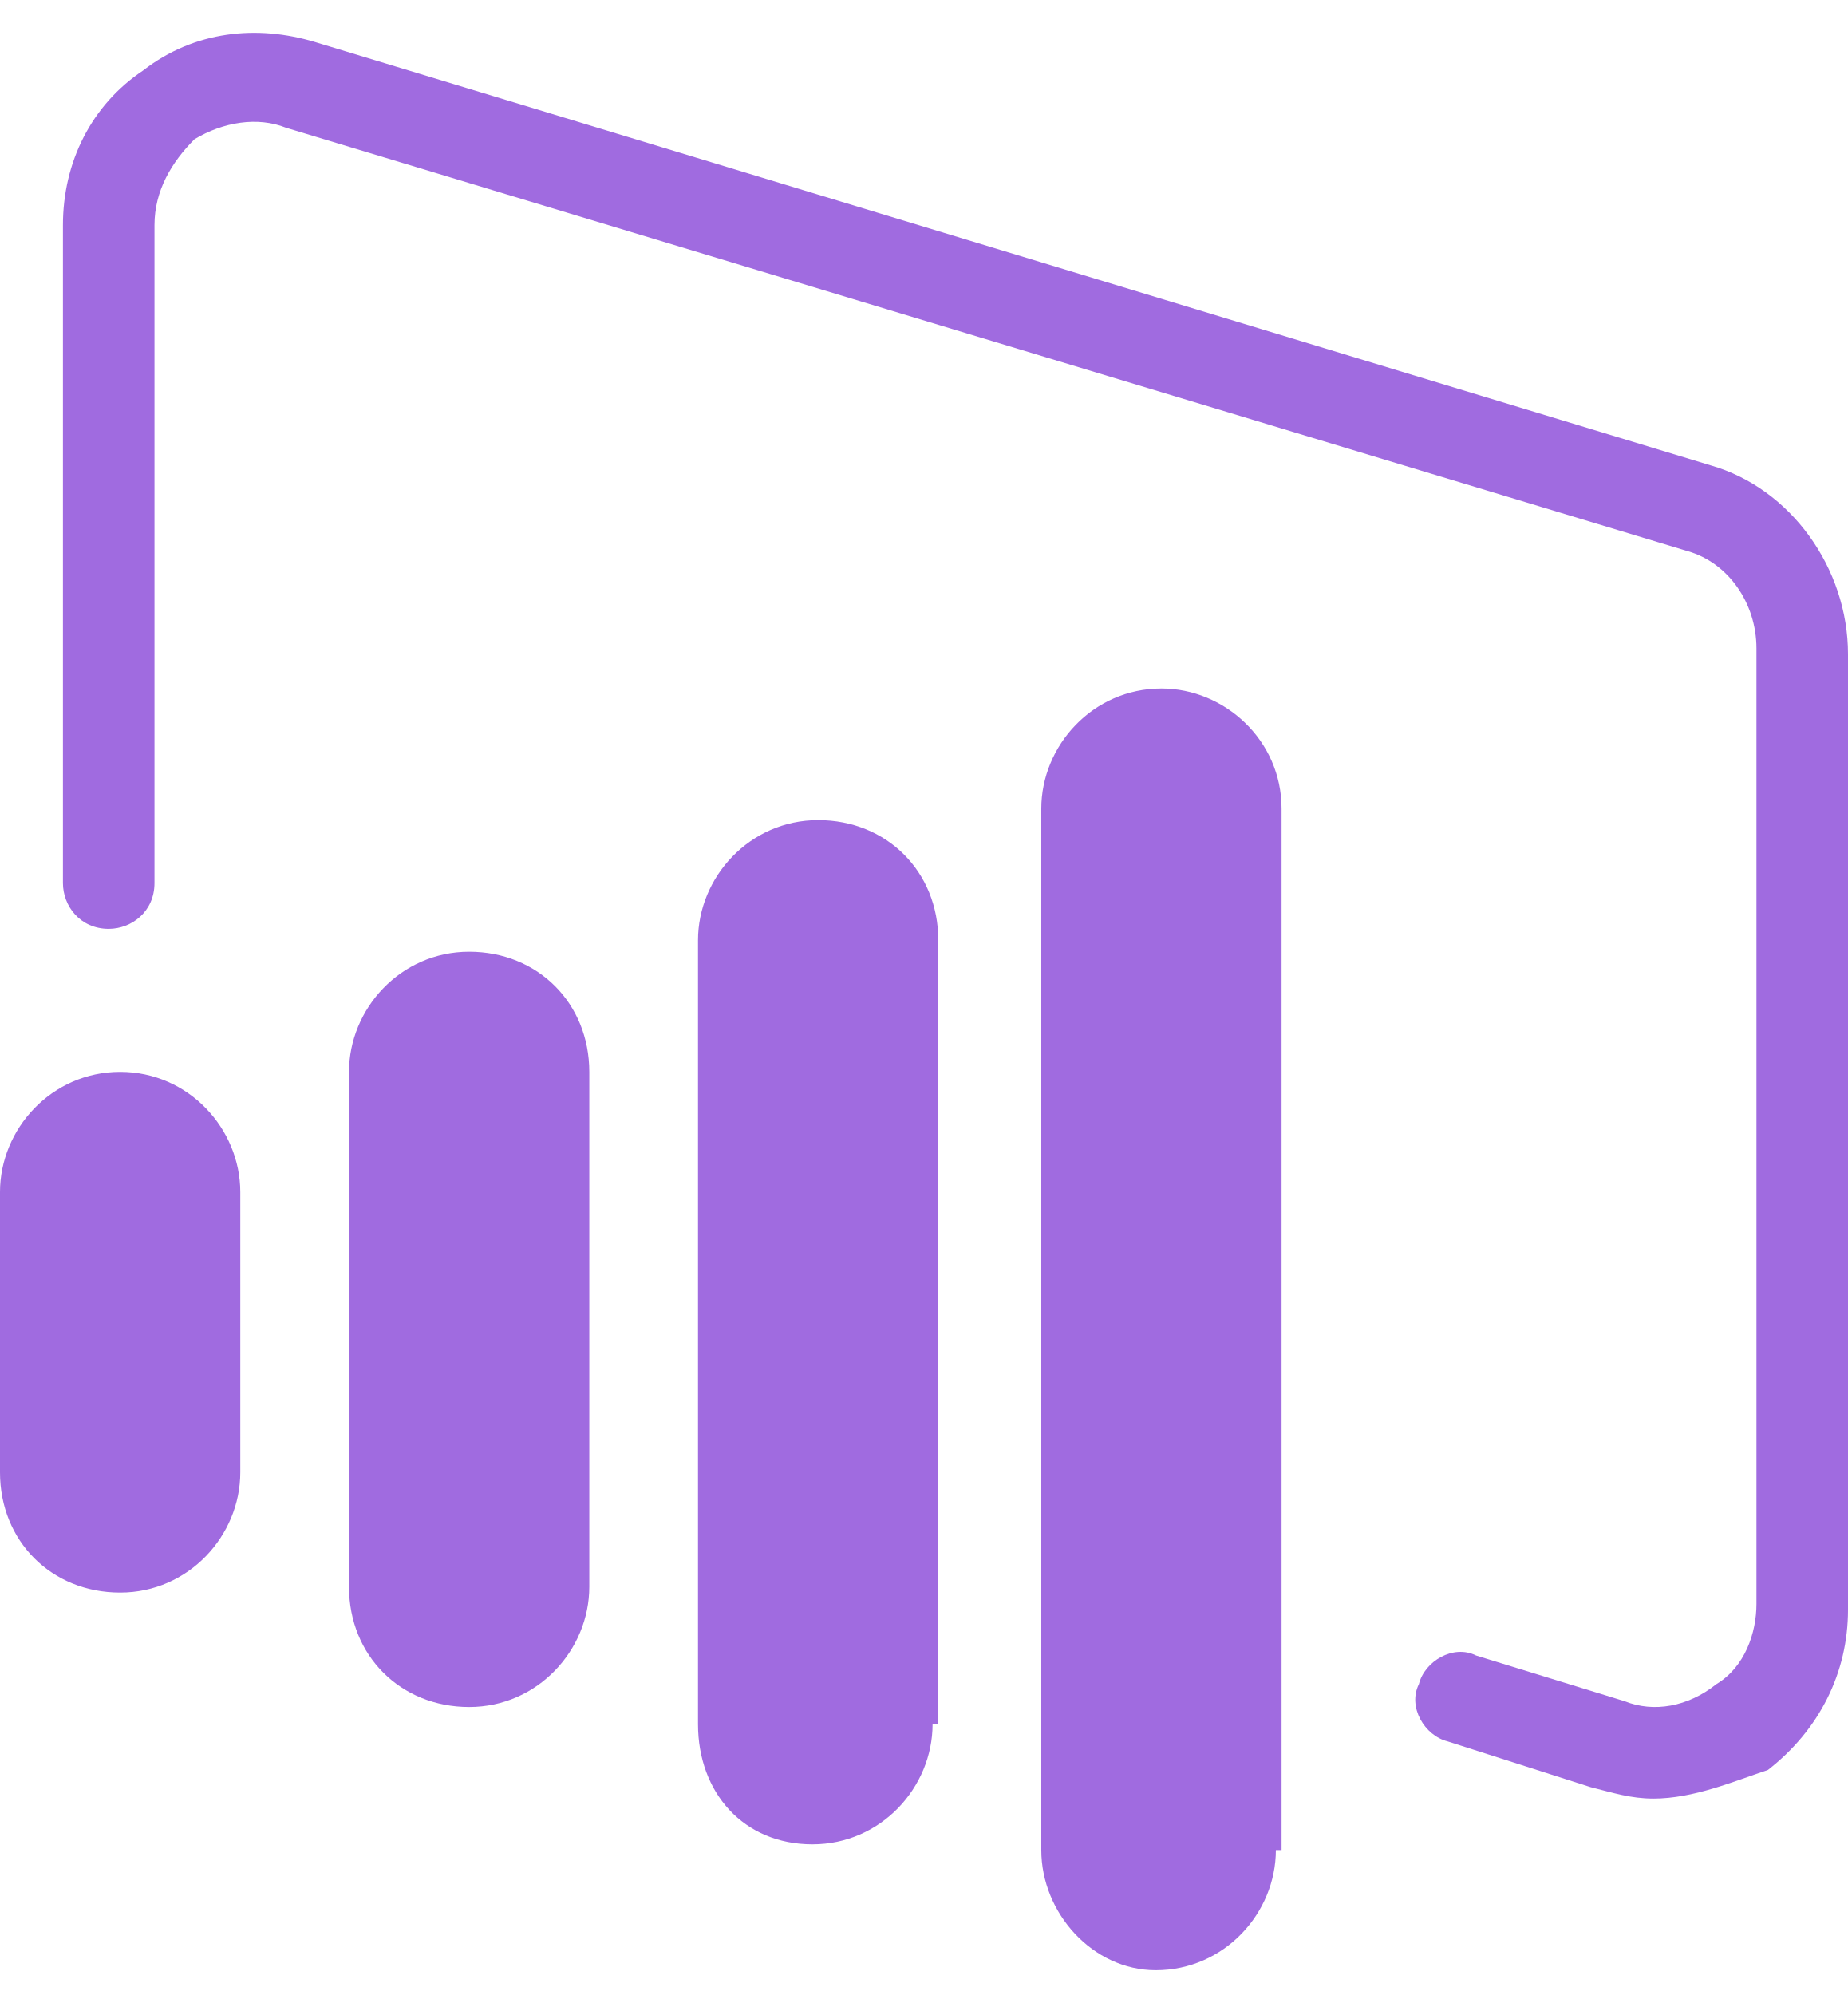
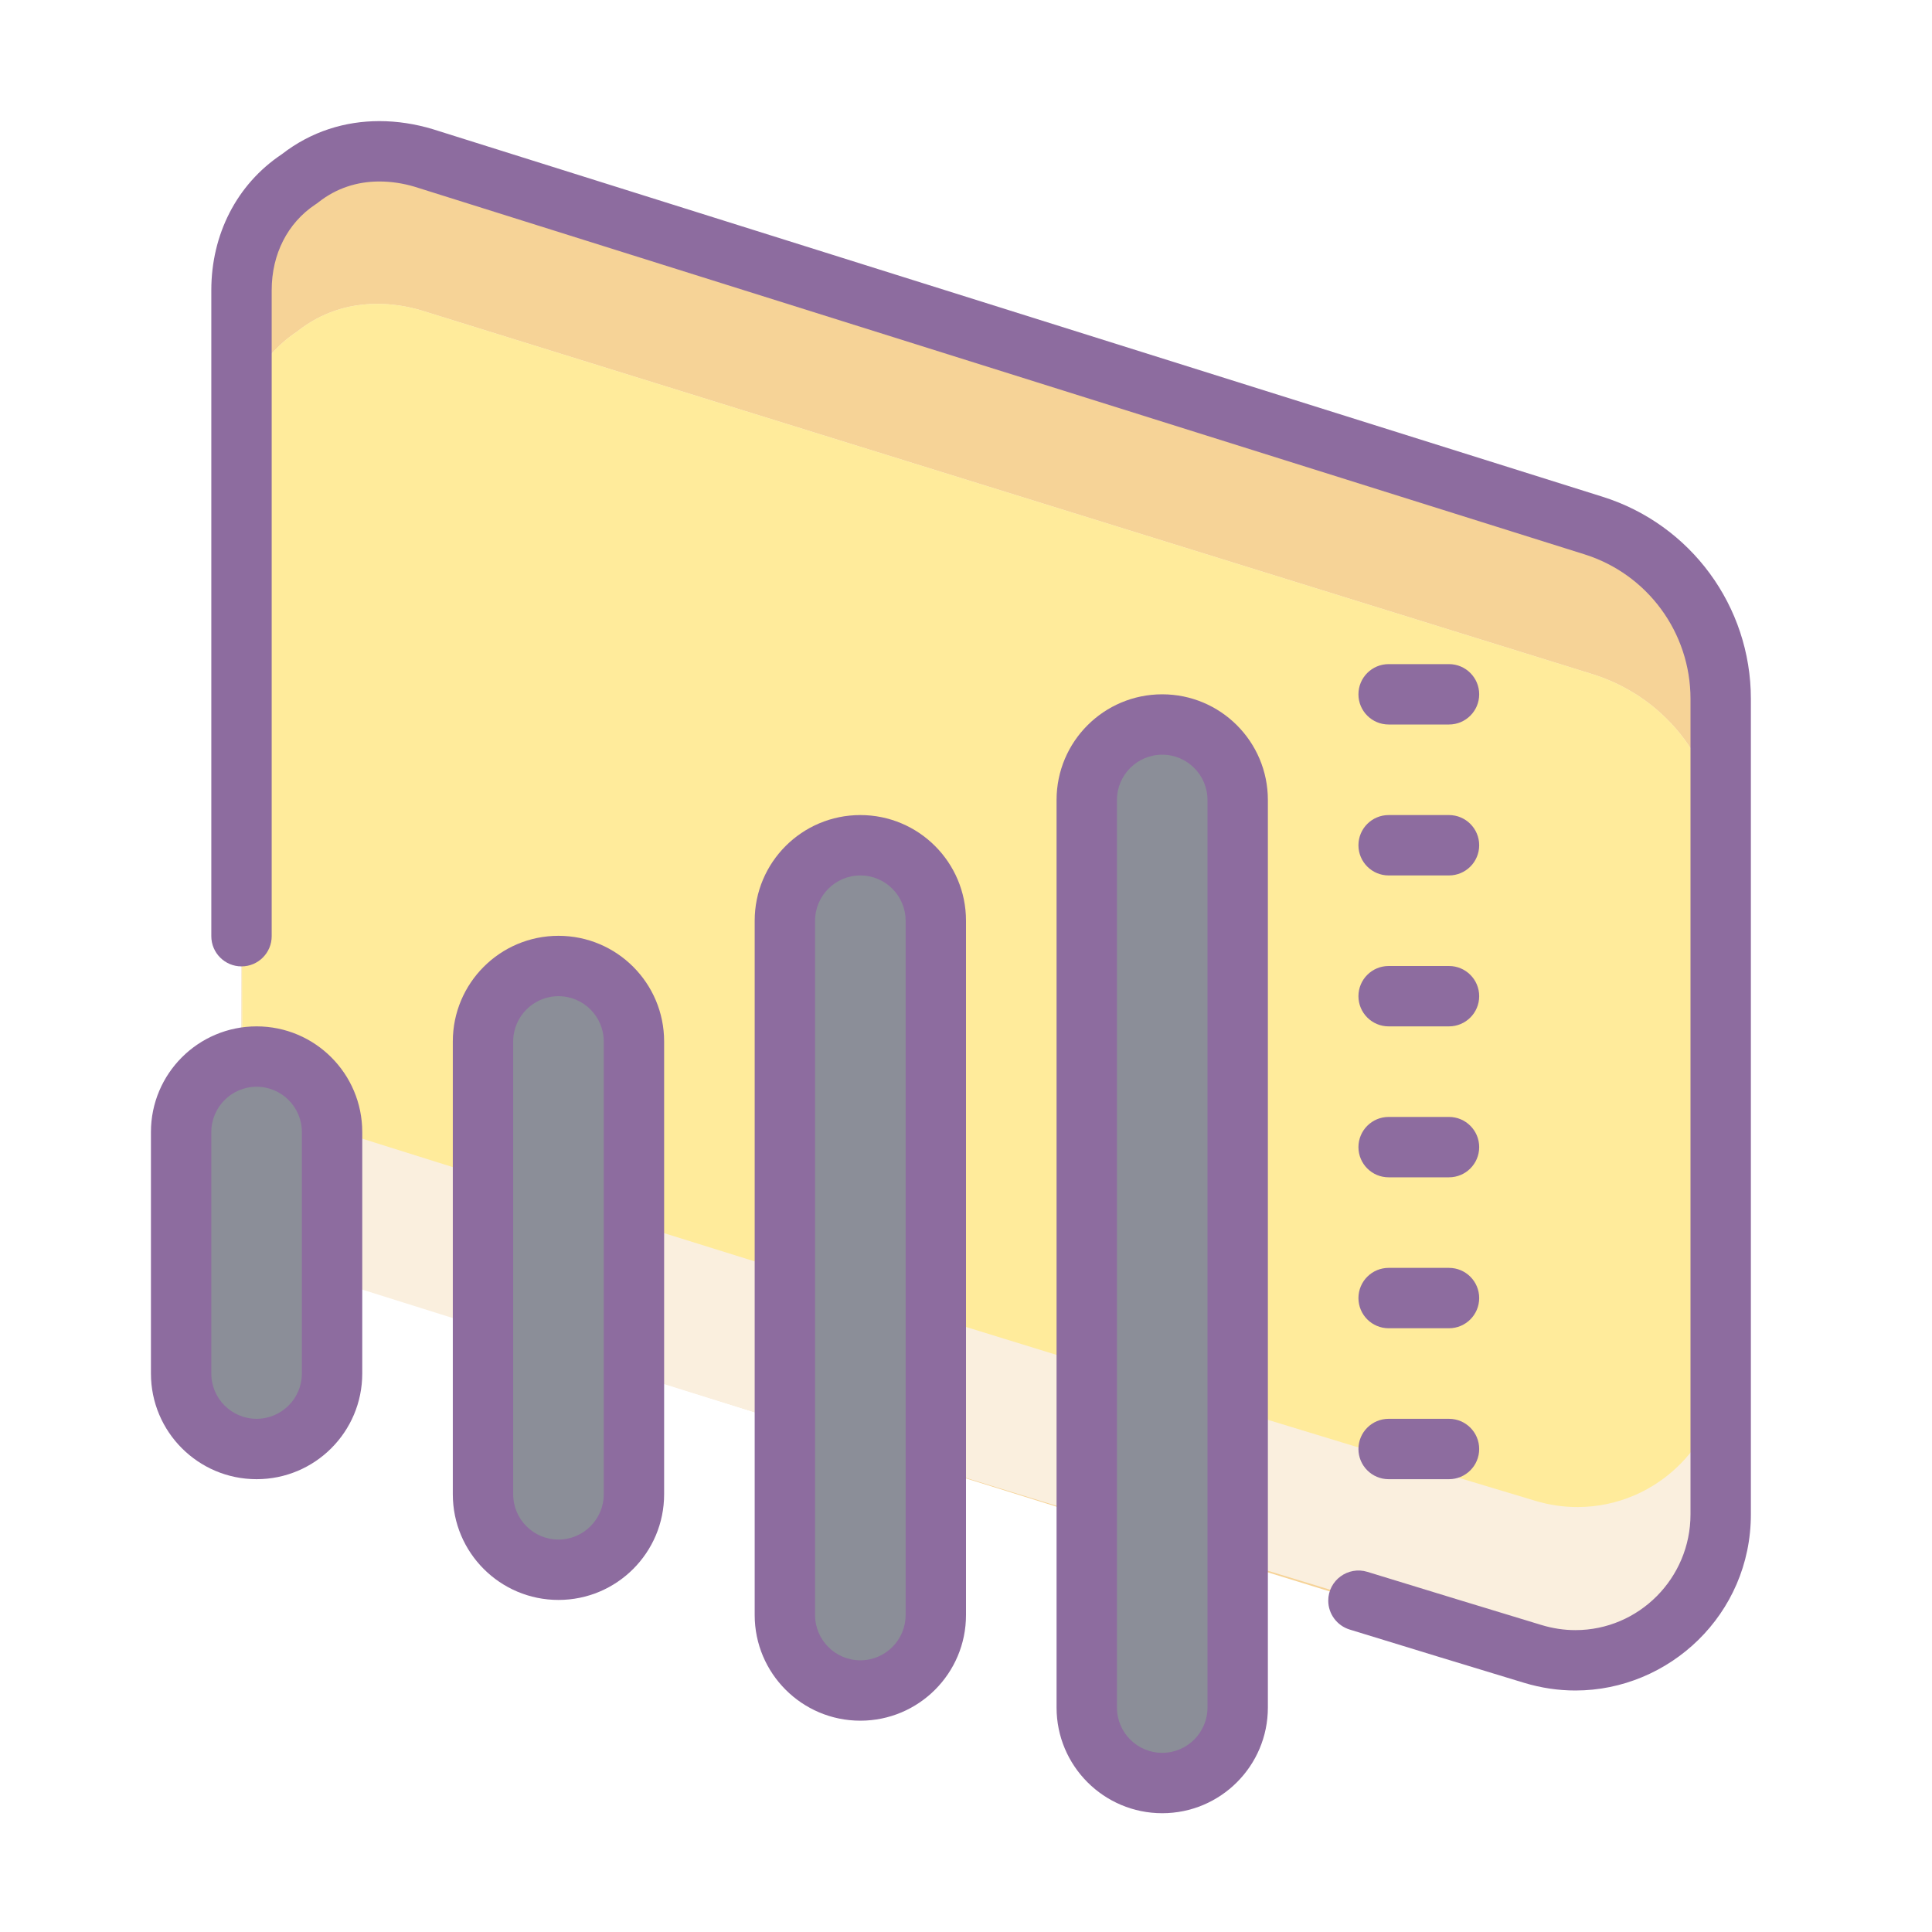
- <svg xmlns="http://www.w3.org/2000/svg" height="2500" viewBox=".8 0 32.3 34" width="2316">
-   <g fill="#a32eb7">
-     <path d="m11.1 27.3c0 1.1-.9 2.1-2.1 2.1s-2.1-.9-2.1-2.1v-9c0-1.1.9-2.1 2.1-2.1s2.1.9 2.1 2.1zm6 2.4c0 1.1-.9 2.1-2.1 2.1s-2-.9-2-2.1v-13.7c0-1.1.9-2.1 2.1-2.1s2.1.9 2.1 2.1v13.7zm-12.1-4.4c0 1.1-.9 2.1-2.1 2.1s-2.1-.9-2.1-2.1v-4.9c0-1.1.9-2.1 2.1-2.1s2.1 1 2.1 2.1zm18.1 6.6c0 1.1-.9 2.1-2.1 2.1-1.1 0-2-1-2-2.1v-18.2c0-1.1.9-2.1 2.1-2.1 1.1 0 2.1.9 2.1 2.1v18.2z" fill="#a06be0" />
-     <path d="m29.7 31c-.4 0-.7-.1-1.1-.2l-2.5-.8c-.4-.1-.7-.6-.5-1 .1-.4.6-.7 1-.5l2.6.8c.5.2 1.1.1 1.6-.3.5-.3.7-.9.7-1.4v-16.7c0-.8-.5-1.5-1.2-1.7l-24.5-7.4c-.5-.2-1.1-.1-1.6.2-.4.4-.7.9-.7 1.5v11.5c0 .5-.4.8-.8.8-.5 0-.8-.4-.8-.8v-11.5c0-1.1.5-2.1 1.4-2.7.9-.7 2-.8 3-.5l24.4 7.4c1.4.4 2.4 1.8 2.4 3.3v16.7c0 1.1-.5 2.1-1.4 2.8-.6.2-1.3.5-2 .5" fill="#a06be0" />
-   </g>
+ <svg xmlns="http://www.w3.org/2000/svg" viewBox="0 0 64 64" width="64px" height="64px">
+   <path fill="#f6d397" d="M12.568,5c0.486,0,0.983,0.075,1.465,0.22l38.753,12.176c2.52,0.792,4.213,3.099,4.213,5.74v27.017 c0,2.665-2.159,4.834-4.813,4.834c-0.472,0-0.946-0.071-1.408-0.211C35.61,50.183,12.31,42.768,8,41.394V9.599 c0-1.531,0.688-2.868,1.888-3.668l0.03-0.02l0.029-0.022C10.705,5.299,11.587,5,12.568,5" />
+   <path fill="#faefde" d="M12.486,10.066c0.486-0.002,0.983,0.072,1.466,0.215l38.793,12.049 c2.523,0.784,4.223,3.085,4.232,5.726l0.089,22.017c0.009,2.665-2.143,4.841-4.797,4.85c-0.472,0.002-0.946-0.068-1.408-0.206 C35.676,50.173,12.352,42.834,8.038,41.475L7.933,14.68c-0.005-1.531,0.679-2.87,1.876-3.674l0.03-0.02l0.029-0.023 C10.624,10.371,11.505,10.069,12.486,10.066" />
+   <path fill="#ffeb9b" d="M12.486,10.066c0.486-0.002,0.983,0.072,1.466,0.215l38.793,12.049 c2.523,0.784,4.223,3.085,4.232,5.726l0.089,17.017c0.009,2.665-2.143,4.841-4.797,4.85c-0.472,0.002-0.946-0.068-1.408-0.206 C35.676,45.173,12.352,37.834,8.038,36.475L7.933,14.68c-0.005-1.531,0.679-2.87,1.876-3.674l0.03-0.02l0.029-0.023 C10.624,10.371,11.505,10.069,12.486,10.066" />
+   <path fill="#8d6c9f" d="M49 48c0-.552-.448-1-1-1h-2c-.552 0-1 .448-1 1s.448 1 1 1h2C48.552 49 49 48.552 49 48zM49 43c0-.552-.448-1-1-1h-2c-.552 0-1 .448-1 1s.448 1 1 1h2C48.552 44 49 43.552 49 43zM49 38c0-.552-.448-1-1-1h-2c-.552 0-1 .448-1 1s.448 1 1 1h2C48.552 39 49 38.552 49 38zM49 33c0-.552-.448-1-1-1h-2c-.552 0-1 .448-1 1s.448 1 1 1h2C48.552 34 49 33.552 49 33zM49 28c0-.552-.448-1-1-1h-2c-.552 0-1 .448-1 1s.448 1 1 1h2C48.552 29 49 28.552 49 28zM49 23c0-.552-.448-1-1-1h-2c-.552 0-1 .448-1 1s.448 1 1 1h2C48.552 24 49 23.552 49 23z" />
+   <path fill="#8b8e98" d="M8.5 35c1.379 0 2.5 1.121 2.5 2.5v8c0 1.379-1.121 2.5-2.5 2.5S6 46.879 6 45.5v-8C6 36.121 7.121 35 8.5 35M18.5 32c1.379 0 2.5 1.121 2.5 2.5v15c0 1.379-1.121 2.5-2.5 2.5S16 50.879 16 49.5v-15C16 33.121 17.121 32 18.5 32M28.5 28c1.379 0 2.5 1.121 2.5 2.5v23c0 1.379-1.121 2.5-2.5 2.5S26 54.879 26 53.5v-23C26 29.121 27.121 28 28.5 28M38.5 24c1.379 0 2.5 1.121 2.5 2.5v30c0 1.379-1.121 2.5-2.5 2.5S36 57.879 36 56.5v-30C36 25.121 37.121 24 38.5 24" />
+   <path fill="#8d6c9f" d="M8.5 36c.827 0 1.5.673 1.5 1.5v8c0 .827-.673 1.5-1.5 1.5S7 46.327 7 45.5v-8C7 36.673 7.673 36 8.5 36M8.5 34C6.567 34 5 35.567 5 37.5v8C5 47.433 6.567 49 8.5 49s3.5-1.567 3.5-3.5v-8C12 35.567 10.433 34 8.5 34L8.5 34zM18.5 33c.827 0 1.5.673 1.5 1.5v15c0 .827-.673 1.5-1.5 1.5S17 50.327 17 49.5v-15C17 33.673 17.673 33 18.5 33M18.5 31c-1.933 0-3.5 1.567-3.5 3.5v15c0 1.933 1.567 3.5 3.5 3.5s3.5-1.567 3.5-3.5v-15C22 32.567 20.433 31 18.5 31L18.5 31zM28.5 29c.827 0 1.5.673 1.5 1.5v23c0 .827-.673 1.5-1.5 1.5S27 54.327 27 53.5v-23C27 29.673 27.673 29 28.5 29M28.5 27c-1.933 0-3.5 1.567-3.5 3.5v23c0 1.933 1.567 3.5 3.5 3.5s3.5-1.567 3.5-3.5v-23C32 28.567 30.433 27 28.5 27L28.5 27zM38.5 25c.827 0 1.5.673 1.5 1.5v30.065c0 .827-.673 1.5-1.5 1.5s-1.5-.673-1.5-1.5V26.5C37 25.673 37.673 25 38.5 25M38.5 23c-1.933 0-3.5 1.567-3.5 3.5v30.065c0 1.933 1.567 3.5 3.5 3.5s3.5-1.567 3.5-3.5V26.5C42 24.567 40.433 23 38.5 23L38.5 23z" />
+   <path fill="#8d6c9f" d="M53.086,16.455L14.333,4.278c-0.575-0.173-1.171-0.266-1.765-0.266c-1.128,0-2.253,0.335-3.235,1.099 C7.833,6.112,7,7.778,7,9.612v21.401c0,0.552,0.448,1,1,1s1-0.448,1-1V9.612c0-1.191,0.526-2.225,1.443-2.836l0.061-0.041 l0.058-0.045c0.578-0.45,1.254-0.678,2.007-0.678c0.389,0,0.789,0.061,1.166,0.174l38.753,12.177C54.578,19.02,56,20.958,56,23.149 v27.017C56,52.28,54.289,54,52.187,54c-0.374,0-0.75-0.057-1.118-0.168c-1.82-0.551-3.761-1.145-5.771-1.762 C44.655,51.872,44,52.351,44,53.024v0c0,0.439,0.29,0.828,0.71,0.957c2.009,0.618,3.953,1.212,5.779,1.765 c0.57,0.172,1.14,0.254,1.698,0.254C55.291,56,58,53.481,58,50.166V23.149C58,20.084,56.011,17.374,53.086,16.455z" />
</svg>
